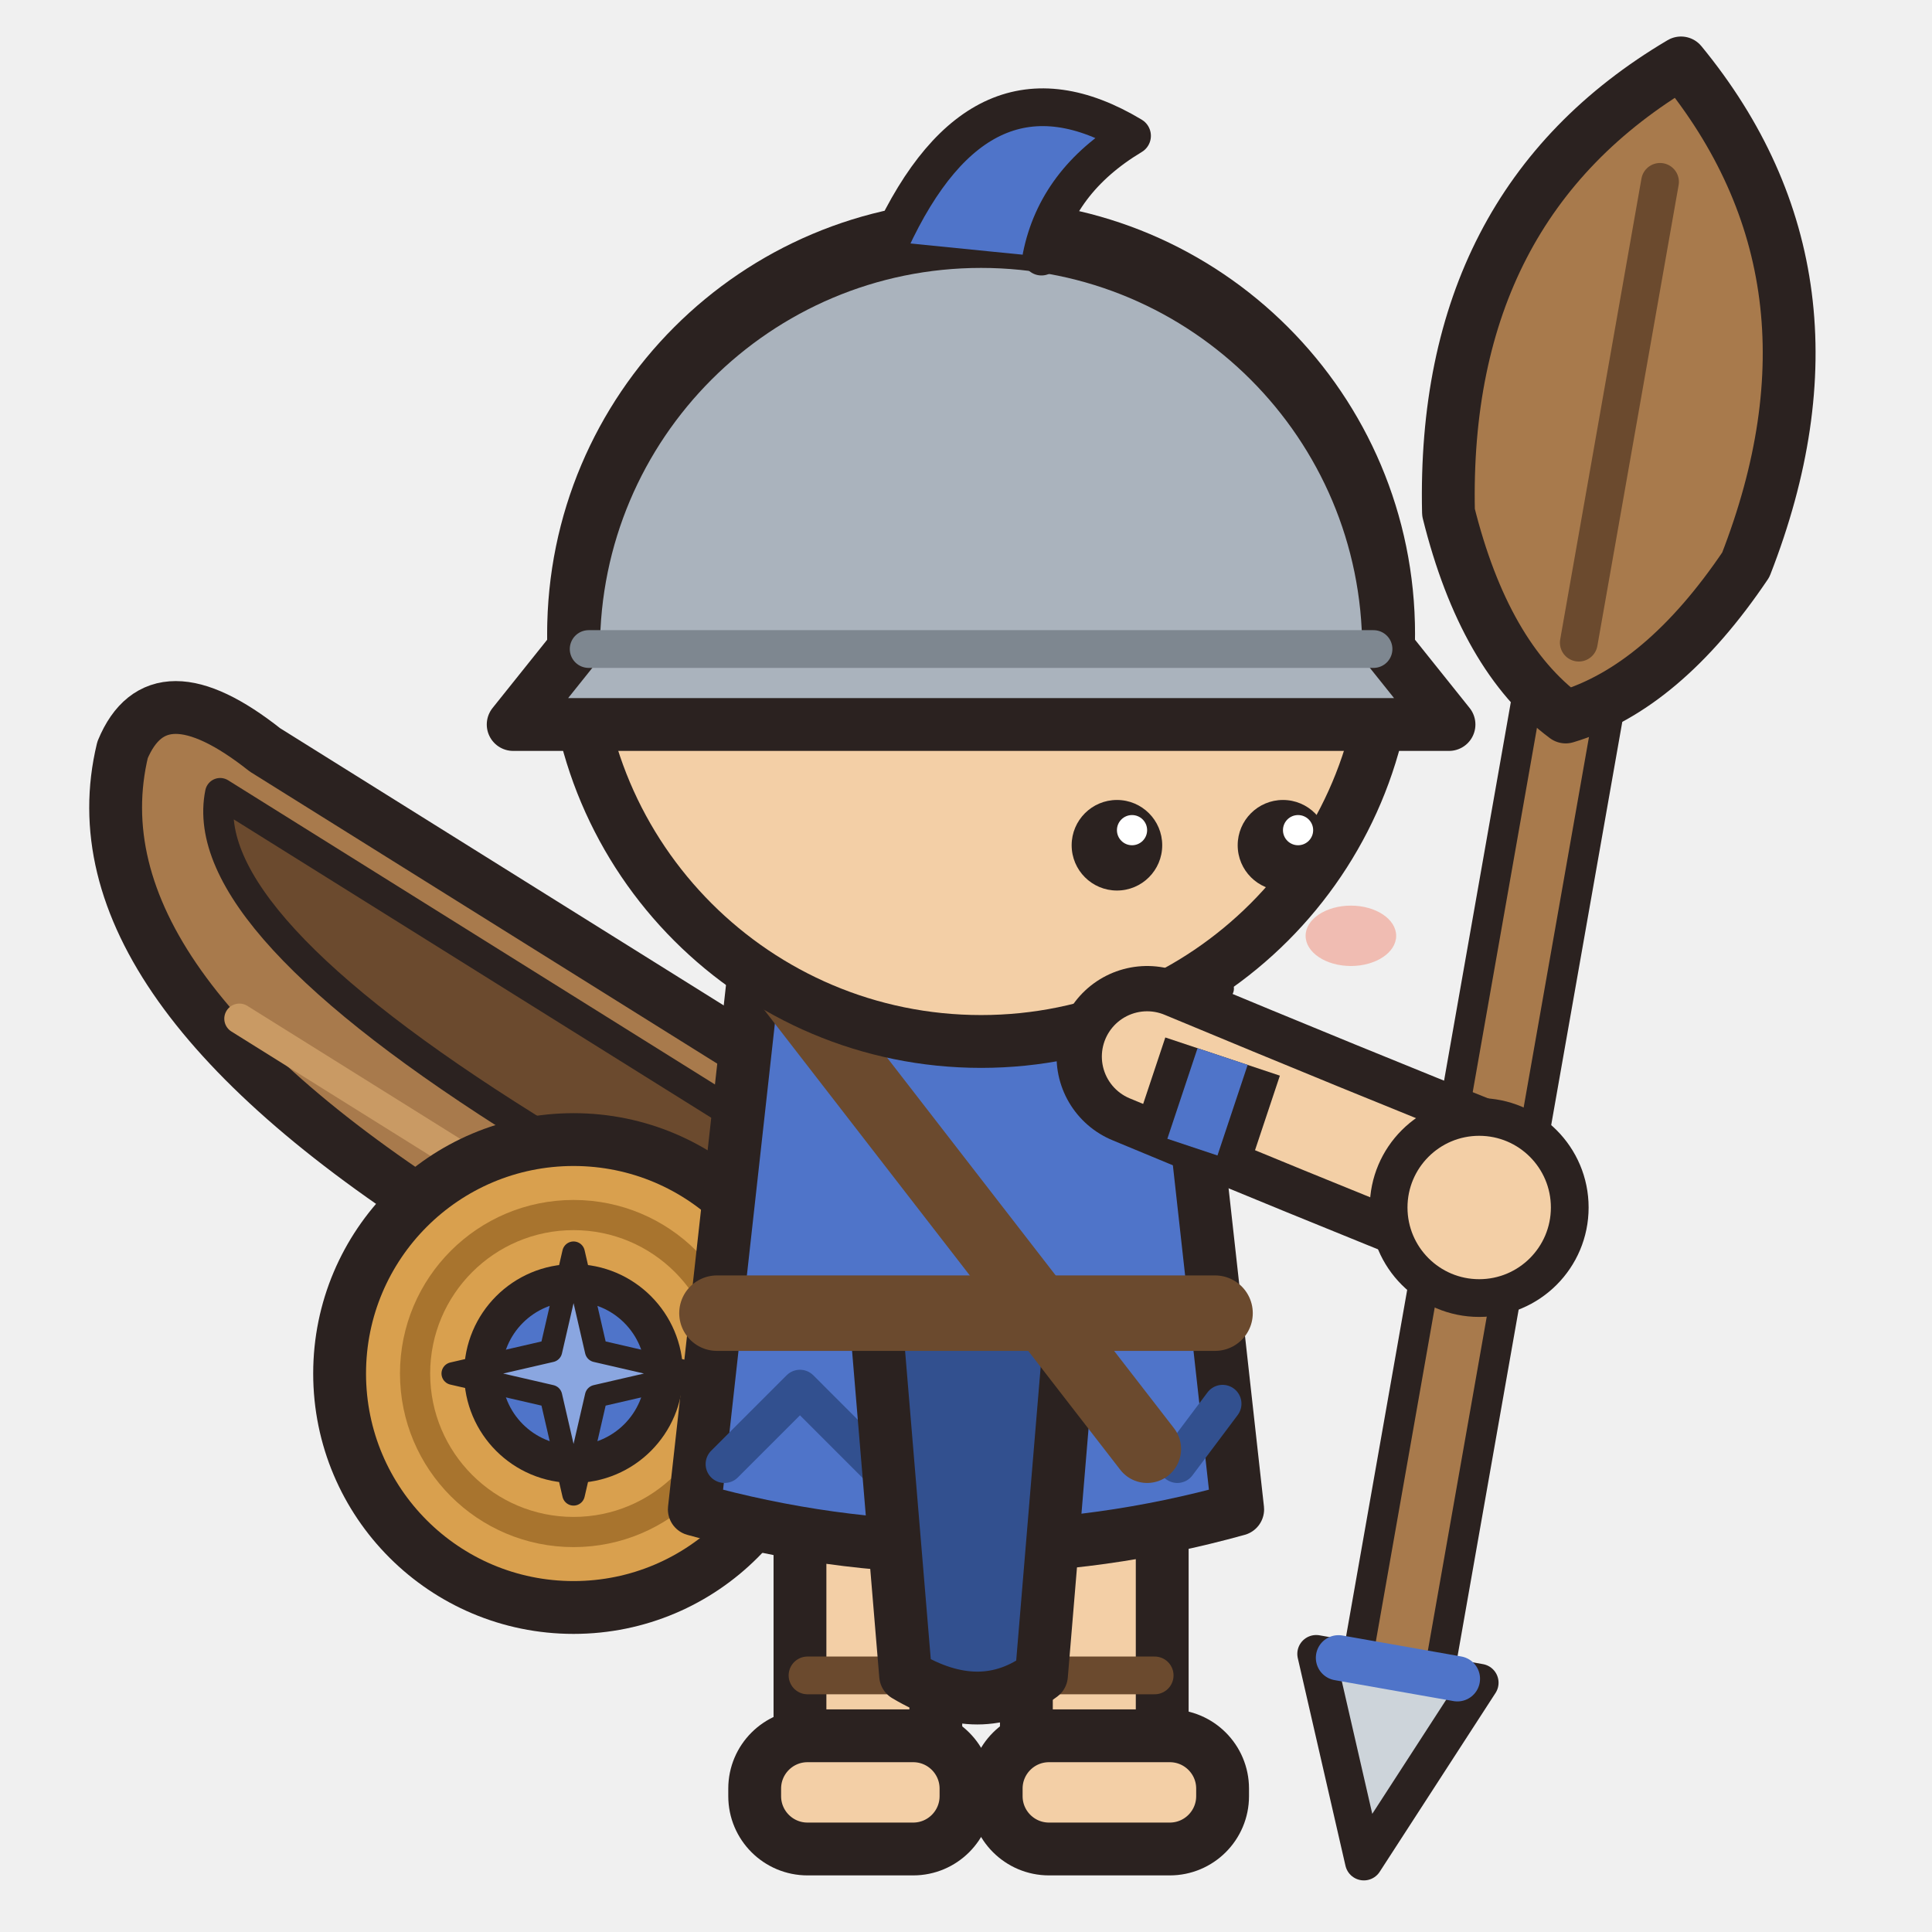
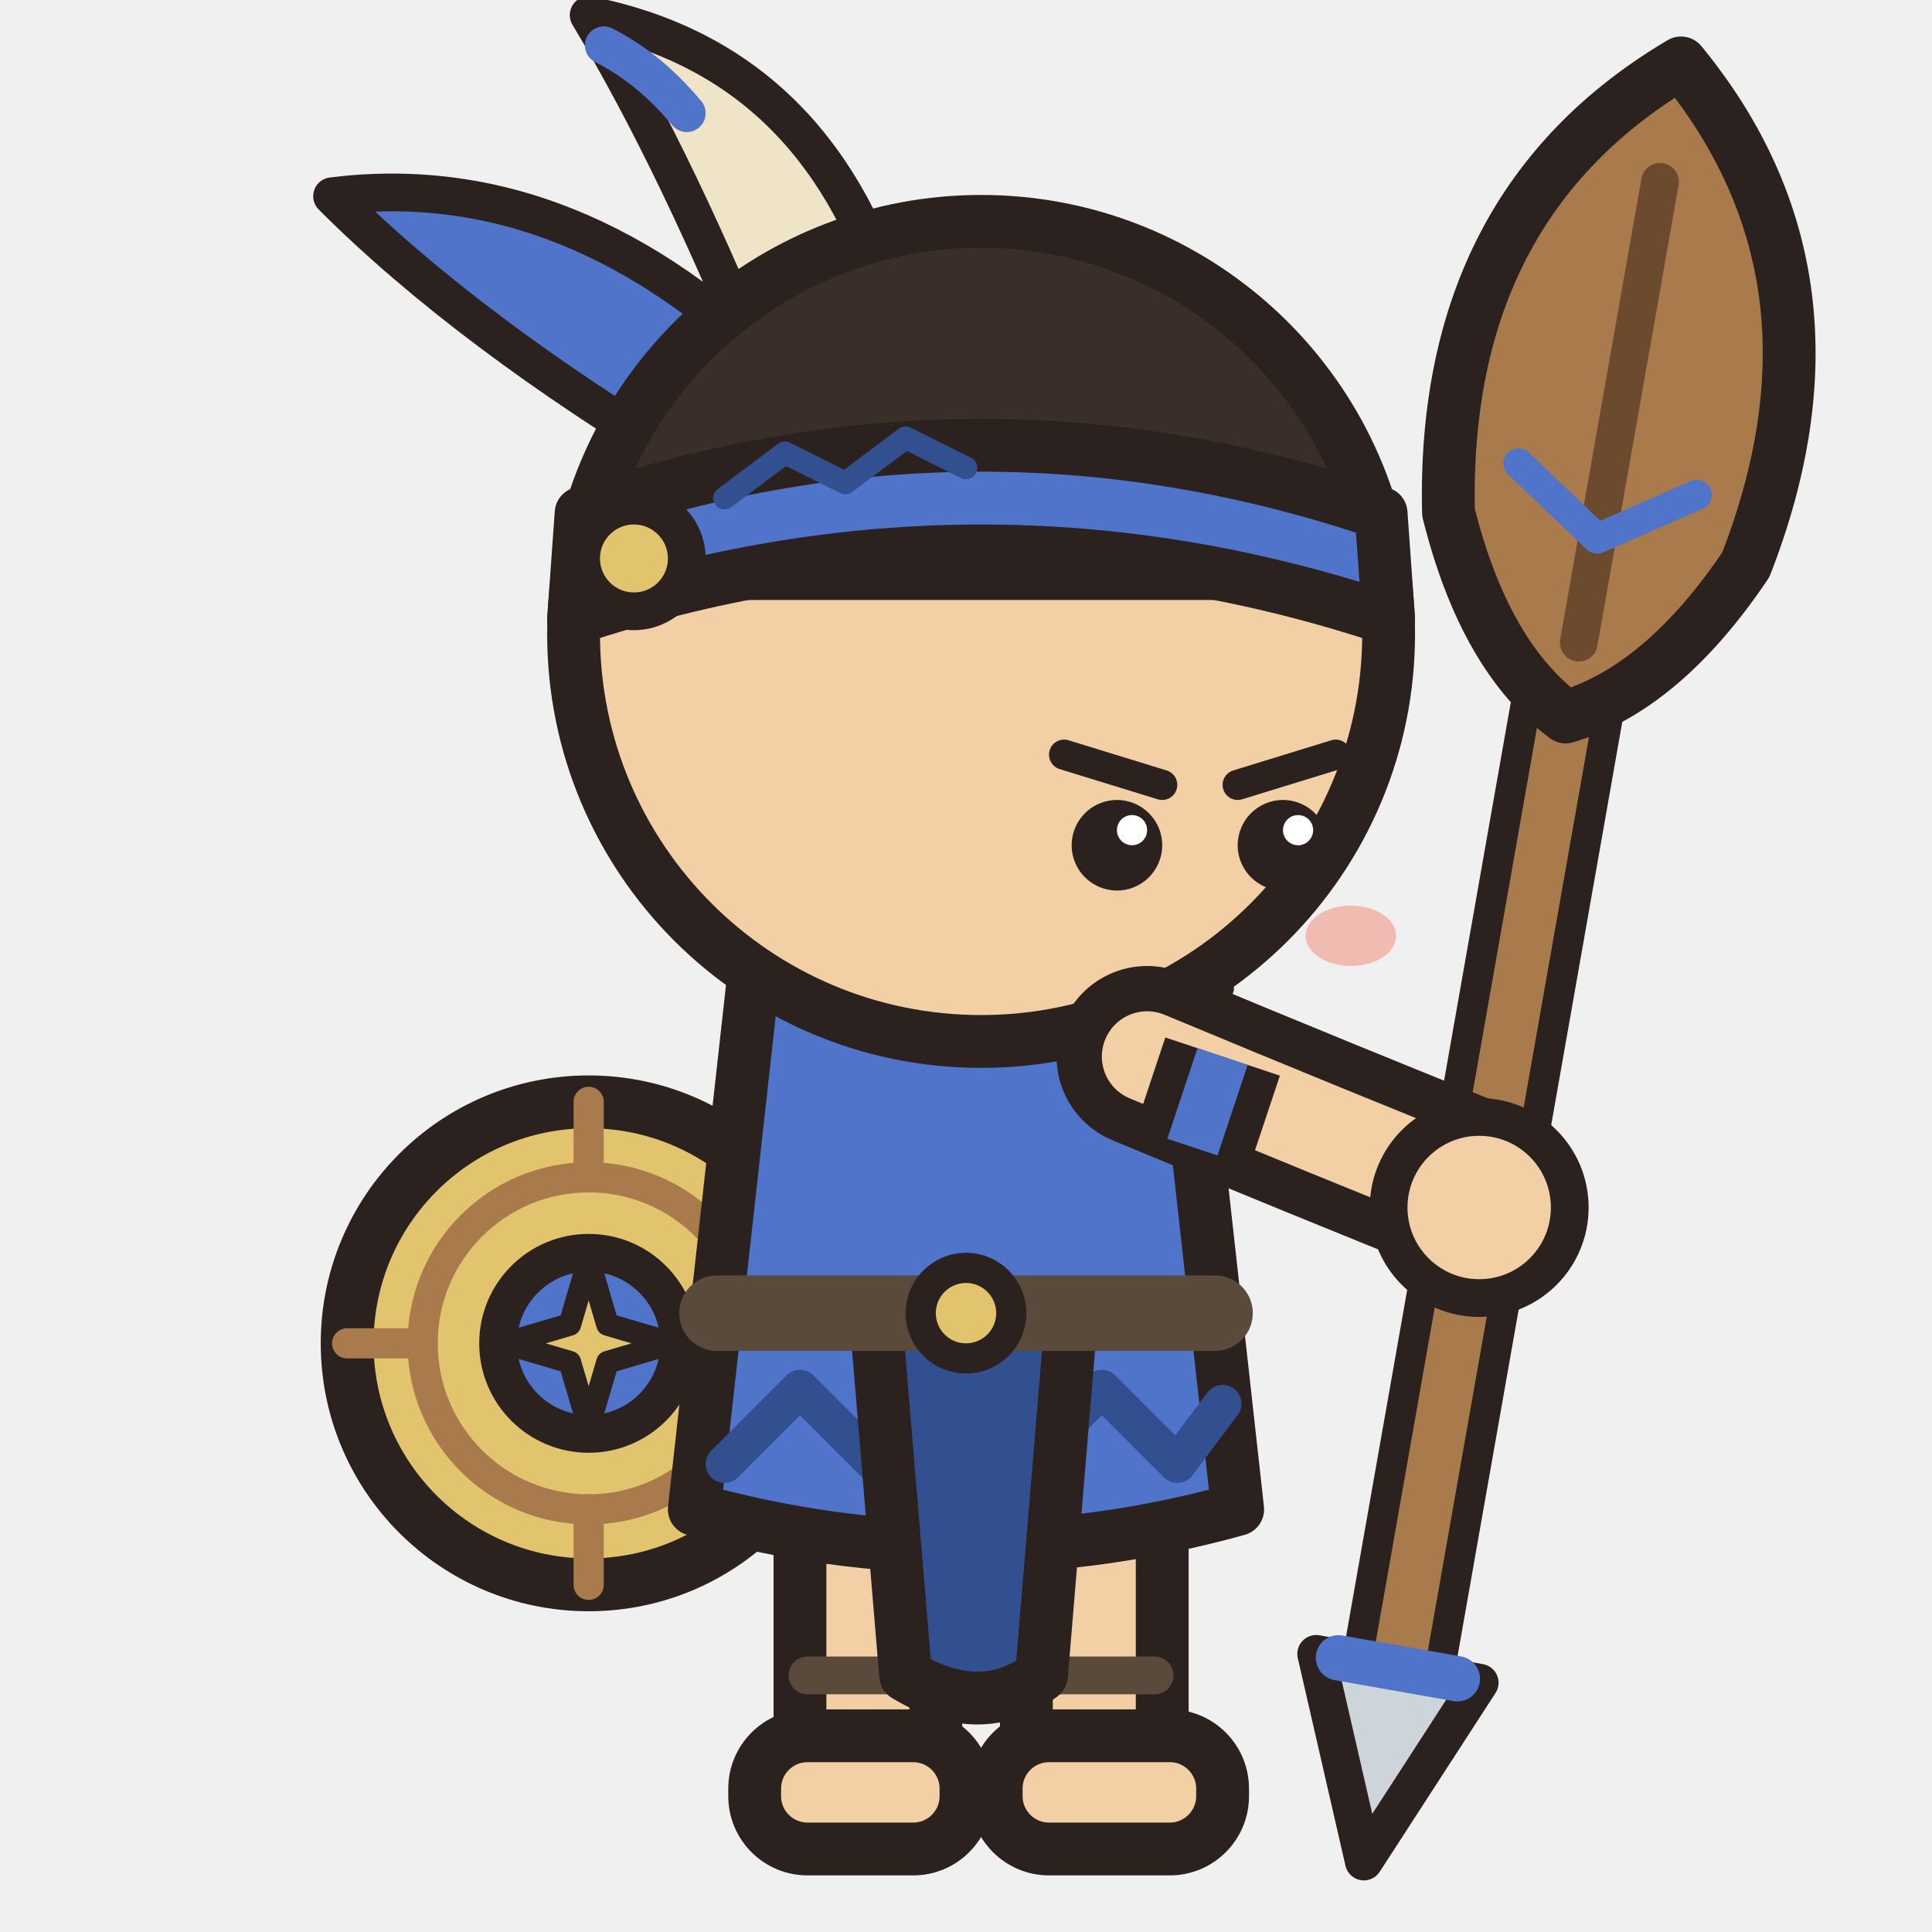
<svg xmlns="http://www.w3.org/2000/svg" viewBox="0 0 256 256" width="256" height="256">
  <g stroke="#2b2220" stroke-width="7" stroke-linejoin="round" stroke-linecap="round">
-     <g transform="translate(72 146) rotate(32)">
-       <path d="M-72 -10 Q-74 -22 -56 -20 L56 -20 Q74 -22 72 -10 Q62 20 0 20 Q-62 20 -72 -10 Z" fill="#a87a4c" />
-       <path d="M-58 -12 L58 -12 Q52 4 0 4 Q-52 4 -58 -12 Z" fill="#6b4a2e" stroke-width="4" />
-       <path d="M-40 12 L40 12" stroke="#c99a64" stroke-width="4" />
-     </g>
-     <circle cx="76" cy="182" r="31" fill="#d9a04e" />
-     <circle cx="76" cy="182" r="21" fill="none" stroke="#a8742e" stroke-width="4" />
-     <circle cx="76" cy="182" r="12" fill="#4f74c9" stroke-width="5" />
-     <path d="M76 166 L79 179 L92 182 L79 185 L76 198 L73 185 L60 182 L73 179 Z" fill="#8aa6e0" stroke-width="3" />
+     <circle cx="78" cy="178" r="32" fill="#e2c36e" />
+     <circle cx="78" cy="178" r="22" fill="none" stroke="#a87a4c" stroke-width="4" />
+     <path d="M78 146 L78 156 M78 200 L78 210 M46 178 L56 178 M100 178 L110 178" stroke="#a87a4c" stroke-width="4" />
+     <circle cx="78" cy="178" r="12" fill="#4f74c9" stroke-width="5" />
+     <path d="M78 167 L80.5 175.5 L89 178 L80.5 180.5 L78 189 L75.5 180.5 L67 178 L75.5 175.5 Z" fill="#e2c36e" stroke-width="3" />
    <rect x="106" y="196" width="18" height="40" rx="4" fill="#f3cfa6" />
+     <path d="M107 222 L123 222" stroke="#5a4a3c" stroke-width="5" />
+     <rect x="100" y="230" width="28" height="15" rx="7" fill="#f3cfa6" />
    <rect x="136" y="196" width="18" height="40" rx="4" fill="#f3cfa6" />
-     <path d="M107 222 L123 222 M137 222 L153 222" stroke="#6b4a2e" stroke-width="5" />
-     <rect x="100" y="230" width="28" height="15" rx="7" fill="#f3cfa6" />
+     <path d="M137 222 L153 222" stroke="#5a4a3c" stroke-width="5" />
    <rect x="132" y="230" width="30" height="15" rx="7" fill="#f3cfa6" />
    <path d="M100 128 Q128 118 156 128 L164 200 Q128 210 92 200 Z" fill="#4f74c9" />
    <polyline points="96,194 106,184 116,194 126,184 136,194 146,184 156,194 162,186" fill="none" stroke="#32508f" stroke-width="5" />
    <path d="M116 174 L142 174 L138 222 Q130 228 120 222 Z" fill="#32508f" />
-     <path d="M95 174 L161 174" stroke="#6b4a2e" stroke-width="10" />
-     <path d="M104 130 L152 192" stroke="#6b4a2e" stroke-width="9" />
+     <path d="M95 174 L161 174" stroke="#5a4a3c" stroke-width="10" />
+     <circle cx="128" cy="174" r="6" fill="#e2c36e" stroke-width="4" />
+     <path d="M104 50 Q76 22 44 26 Q62 44 92 62 Z" fill="#4f74c9" stroke-width="5" />
+     <path d="M118 40 Q108 8 78 2 Q90 22 102 52 Z" fill="#efe3c8" stroke-width="5" />
+     <path d="M91 15 Q86 9 80 6" fill="none" stroke="#4f74c9" stroke-width="5" />
+     <circle cx="130" cy="84" r="54" fill="#f3cfa6" />
+     <path d="M76.5 76 A54 54 0 0 1 183.5 76 Z" fill="#3a2e28" />
+     <path d="M77 68 Q130 50 183 68 L184 82 Q130 64 76 82 Z" fill="#4f74c9" />
+     <path d="M96 66 L104 60 L112 64 L120 58 L128 62" fill="none" stroke="#32508f" stroke-width="3" />
+     <circle cx="84" cy="74" r="7" fill="#e2c36e" stroke-width="5" />
+     <path d="M141 100 L154 104 M164 104 L177 100" stroke="#2b2220" stroke-width="4" />
+     <circle cx="148" cy="112" r="6" fill="#2b2220" stroke="none" />
+     <circle cx="170" cy="112" r="6" fill="#2b2220" stroke="none" />
+     <circle cx="150" cy="110" r="2" fill="#fff" stroke="none" />
+     <circle cx="172" cy="110" r="2" fill="#fff" stroke="none" />
+     <ellipse cx="179" cy="124" rx="6" ry="4" fill="#f09a88" opacity="0.6" stroke="none" />
+     <path d="M150 130 Q156 135 162 131" fill="none" stroke="#2b2220" stroke-width="3" />
    <g transform="rotate(10 196 160)">
      <line x1="196" y1="60" x2="196" y2="228" stroke="#2b2220" stroke-width="15" />
      <line x1="196" y1="60" x2="196" y2="228" stroke="#a87a4c" stroke-width="7" />
      <path d="M196 6 Q224 30 216 70 Q208 88 196 94 Q184 88 176 70 Q168 30 196 6 Z" fill="#a87a4c" />
      <path d="M196 22 L196 84" stroke="#6b4a2e" stroke-width="5" />
+       <path d="M184 62 L196 70 L208 62" fill="none" stroke="#4f74c9" stroke-width="4" />
      <path d="M196 248 L207 222 L185 222 Z" fill="#cdd4da" stroke-width="5" />
      <path d="M188 222 L204 222" stroke="#4f74c9" stroke-width="6" />
    </g>
-     <circle cx="130" cy="84" r="54" fill="#f3cfa6" />
-     <path d="M76 86 A54 54 0 0 1 184 86 L192 96 L68 96 Z" fill="#aab3bd" />
-     <path d="M78 86 L182 86" stroke="#7e8790" stroke-width="5" />
-     <path d="M118 32 Q130 6 150 18 Q140 24 138 34" fill="#4f74c9" stroke-width="5" />
    <path d="M152 140 Q176 150 196 158" fill="none" stroke="#2b2220" stroke-width="24" />
    <path d="M152 140 Q176 150 196 158" fill="none" stroke="#f3cfa6" stroke-width="12" />
    <path d="M162 140 L158 152" stroke="#2b2220" stroke-width="16" stroke-linecap="butt" />
    <path d="M162 140 L158 152" stroke="#4f74c9" stroke-width="7" stroke-linecap="butt" />
    <circle cx="196" cy="160" r="12" fill="#f3cfa6" stroke-width="5" />
  </g>
-   <circle cx="148" cy="112" r="6" fill="#2b2220" />
-   <circle cx="170" cy="112" r="6" fill="#2b2220" />
-   <circle cx="150" cy="110" r="2" fill="#fff" />
-   <circle cx="172" cy="110" r="2" fill="#fff" />
-   <ellipse cx="179" cy="124" rx="6" ry="4" fill="#f09a88" opacity="0.6" />
-   <path d="M150 130 Q156 135 162 131" fill="none" stroke="#2b2220" stroke-width="3" stroke-linecap="round" />
</svg>
